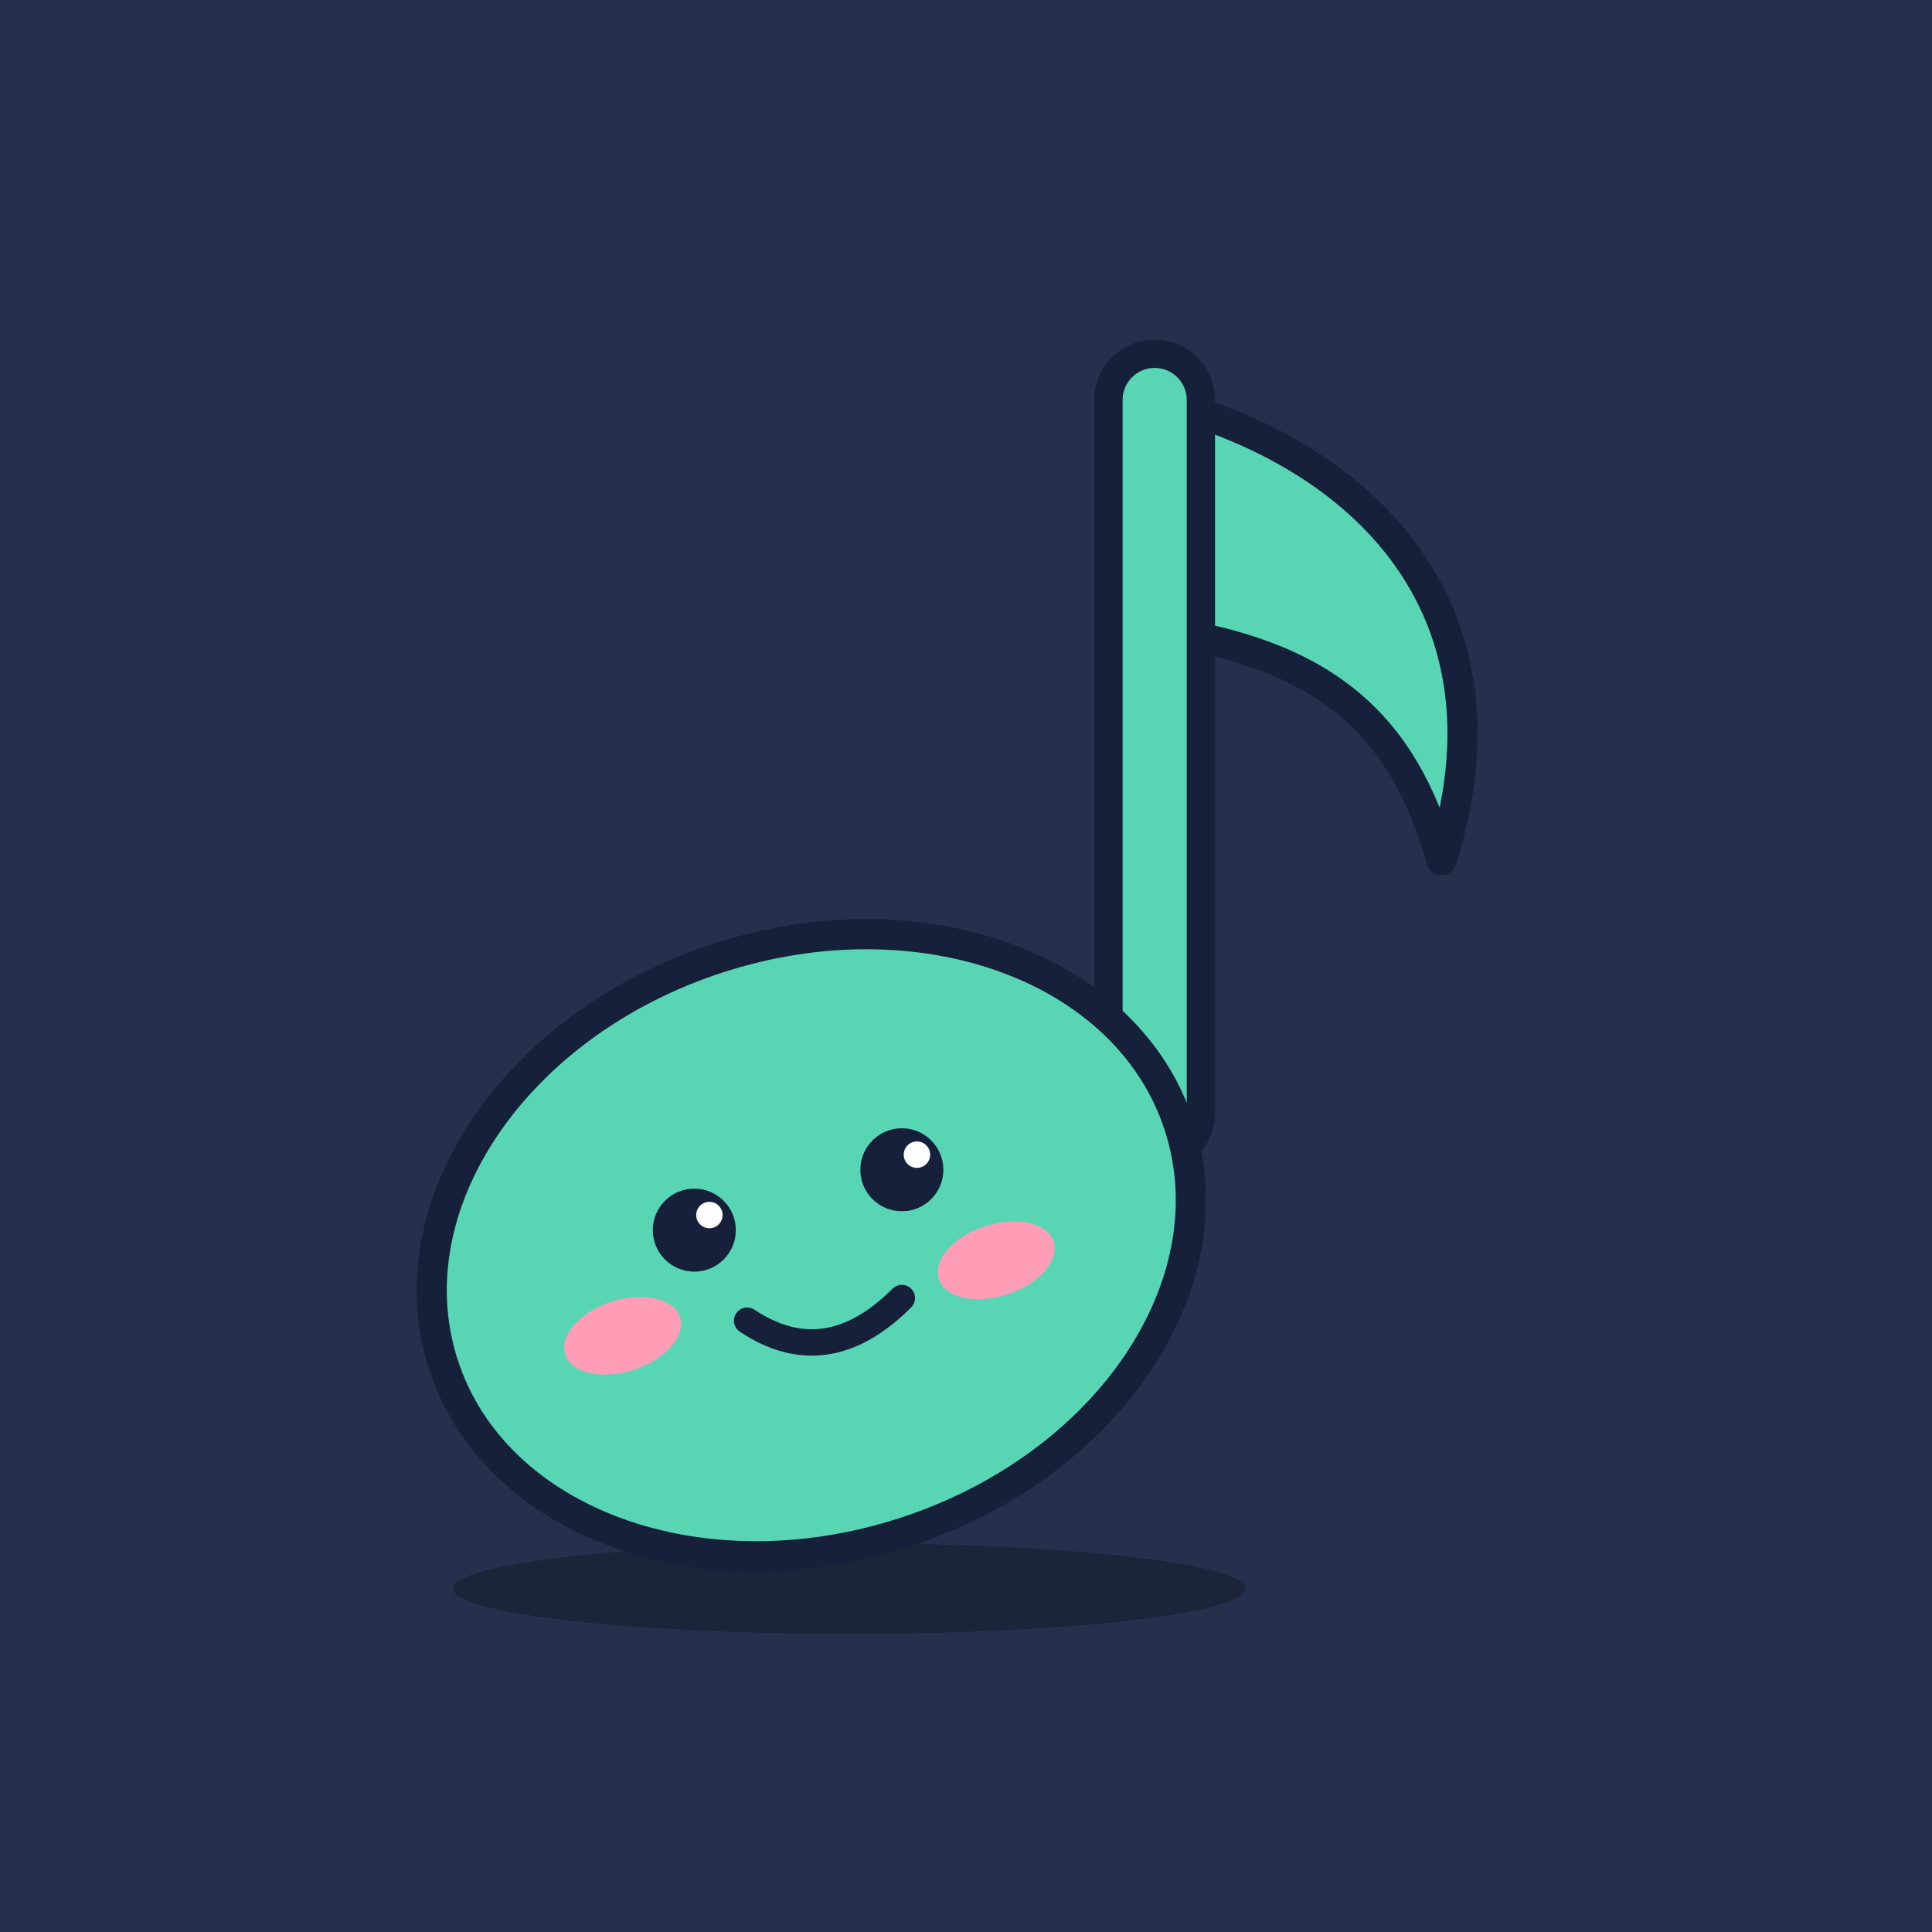
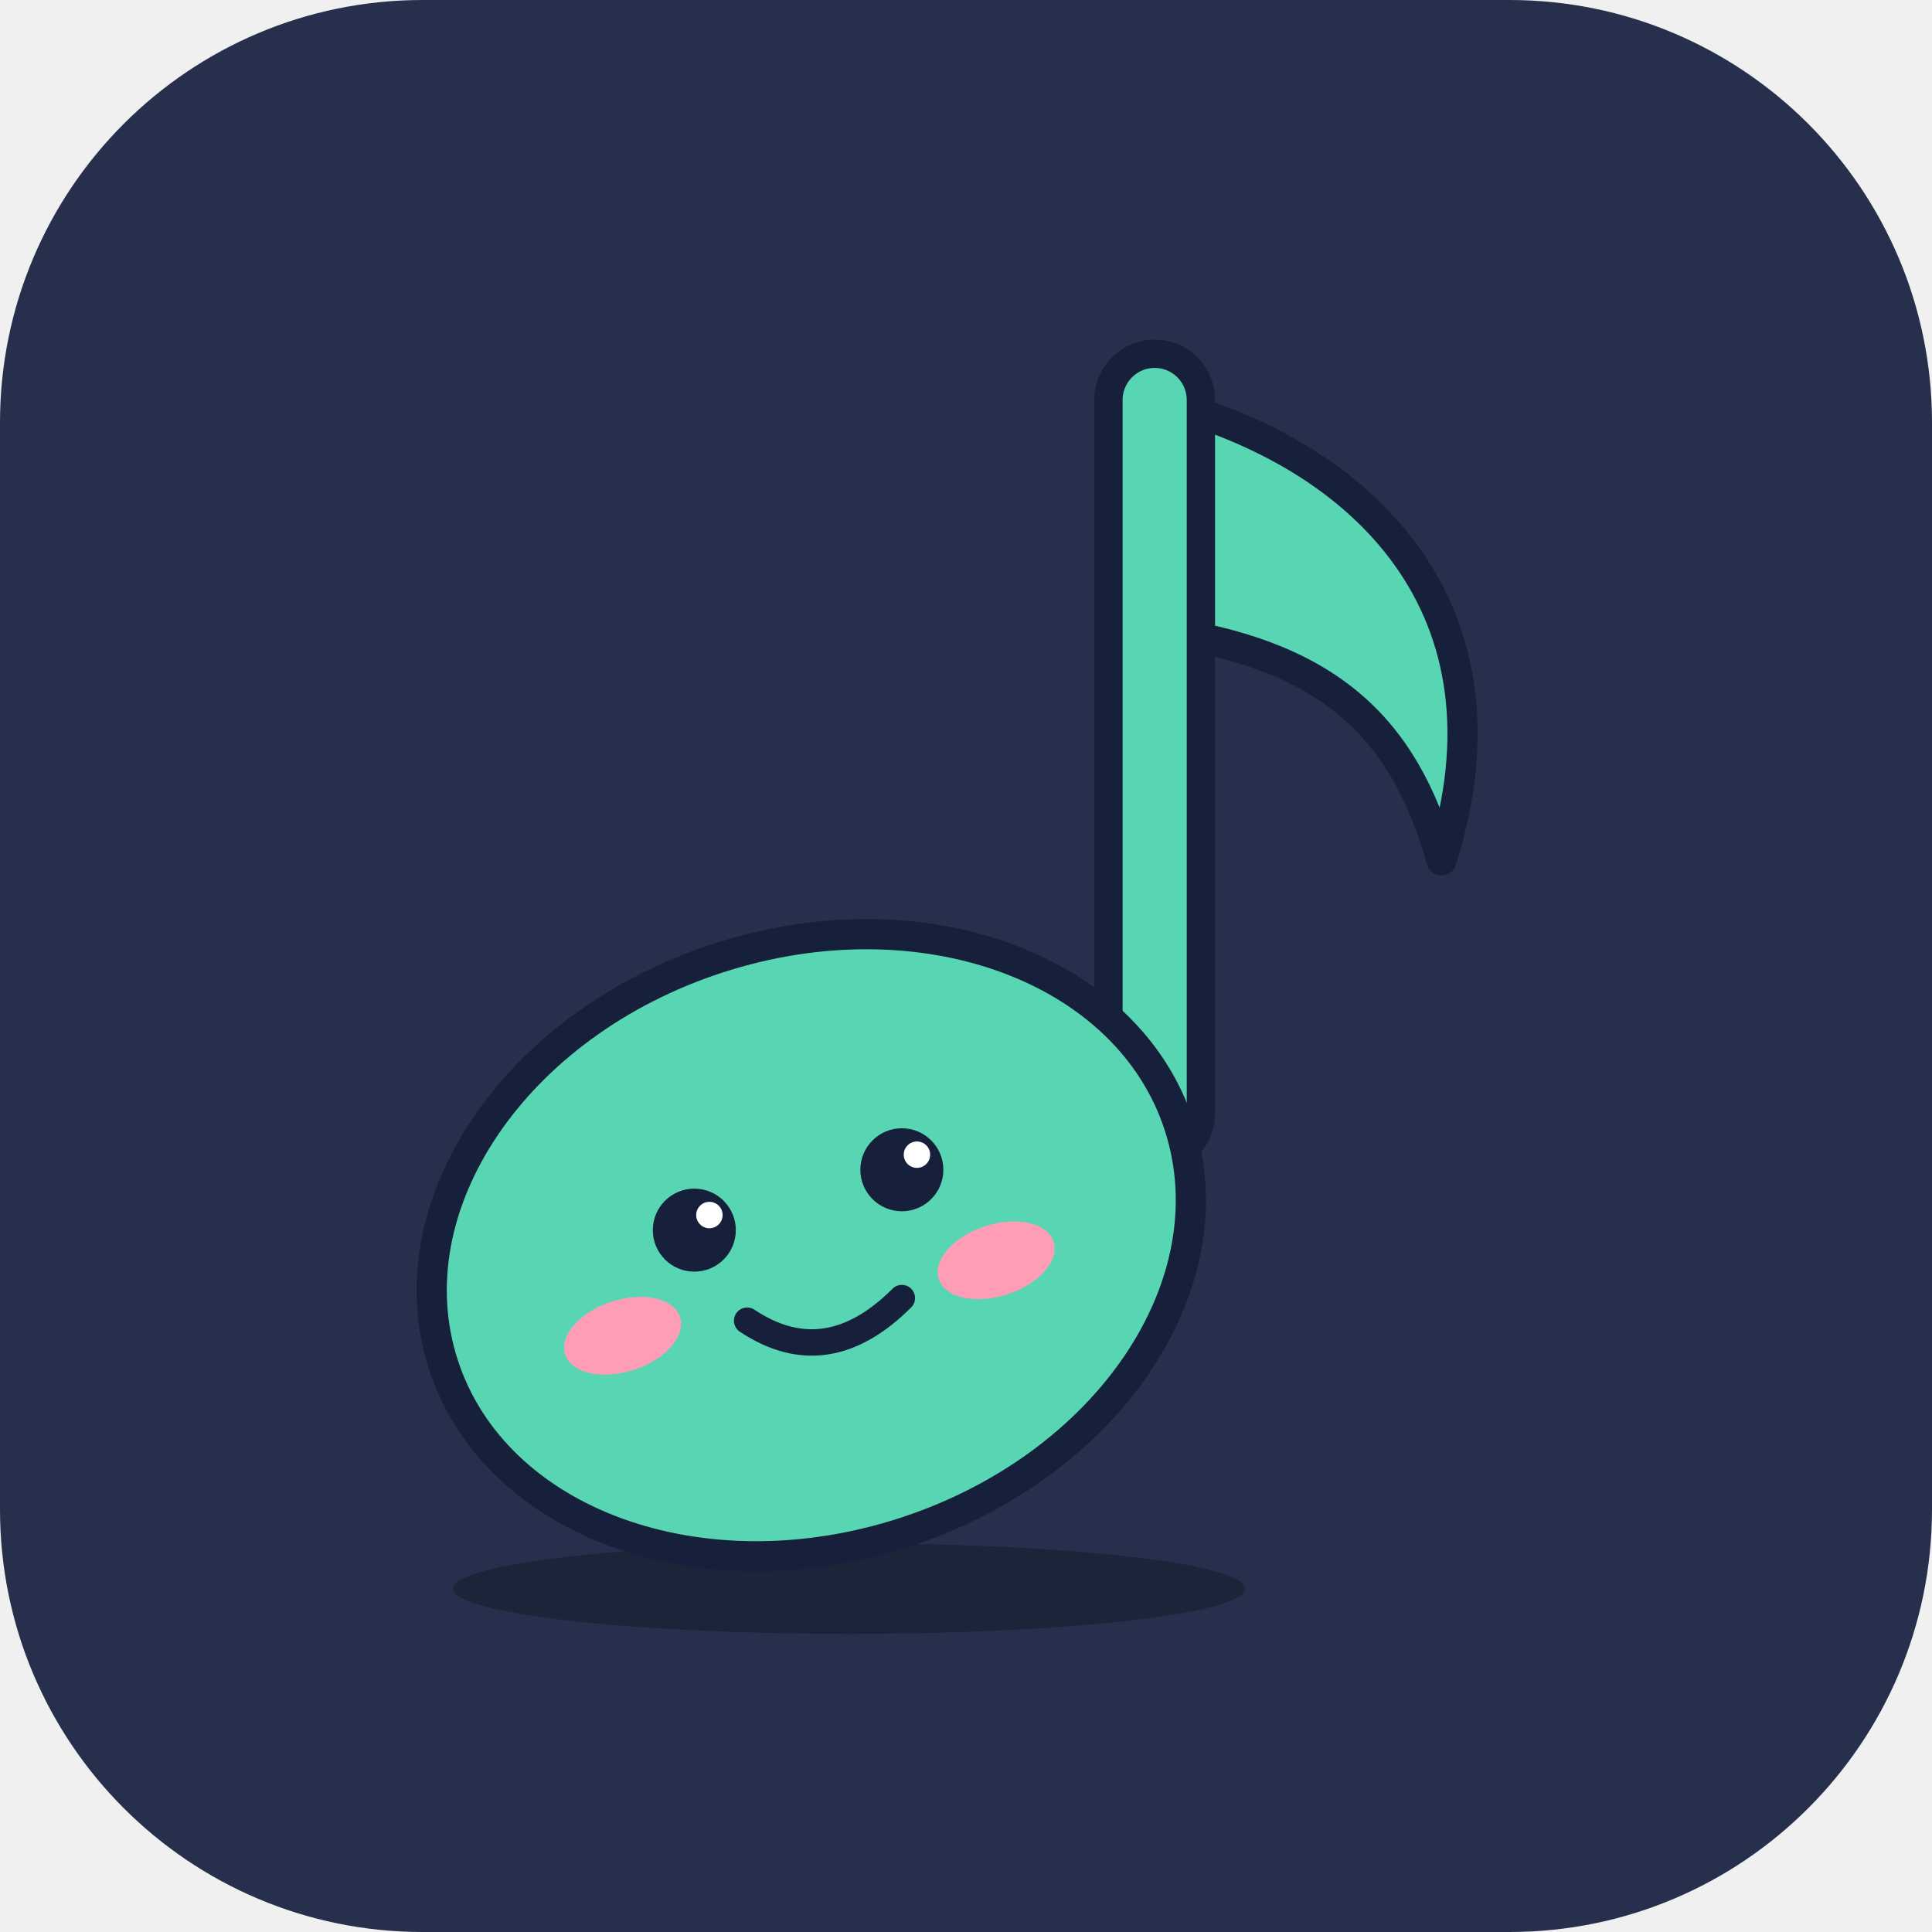
<svg xmlns="http://www.w3.org/2000/svg" viewBox="0 0 1024 1024" width="1024" height="1024">
-   <rect width="1024" height="1024" fill="#26304D" />
+   <rect width="1024" height="1024" rx="224" fill="#26304D" />
  <ellipse cx="450" cy="842" rx="210" ry="24" fill="#000000" opacity="0.25" />
  <path d="M 612 212 C 724 240 806 324 764 456 C 744 384 702 346 612 334 Z" fill="#58D6B4" stroke="#16203A" stroke-width="16" stroke-linejoin="round" />
  <line x1="612" y1="212" x2="612" y2="590" stroke="#16203A" stroke-width="64" stroke-linecap="round" />
  <line x1="612" y1="212" x2="612" y2="590" stroke="#58D6B4" stroke-width="34" stroke-linecap="round" />
  <ellipse cx="430" cy="660" rx="205" ry="160" transform="rotate(-18 430 660)" fill="#58D6B4" stroke="#16203A" stroke-width="16" />
  <circle cx="368" cy="652" r="22" fill="#16203A" />
  <circle cx="376" cy="644" r="7" fill="#FFFFFF" />
  <circle cx="478" cy="620" r="22" fill="#16203A" />
  <circle cx="486" cy="612" r="7" fill="#FFFFFF" />
  <path d="M 396 700 Q 438 728 478 688" fill="none" stroke="#16203A" stroke-width="14" stroke-linecap="round" />
  <ellipse cx="330" cy="708" rx="32" ry="19" transform="rotate(-18 330 708)" fill="#FF9DB7" />
  <ellipse cx="528" cy="668" rx="32" ry="19" transform="rotate(-18 528 668)" fill="#FF9DB7" />
</svg>
